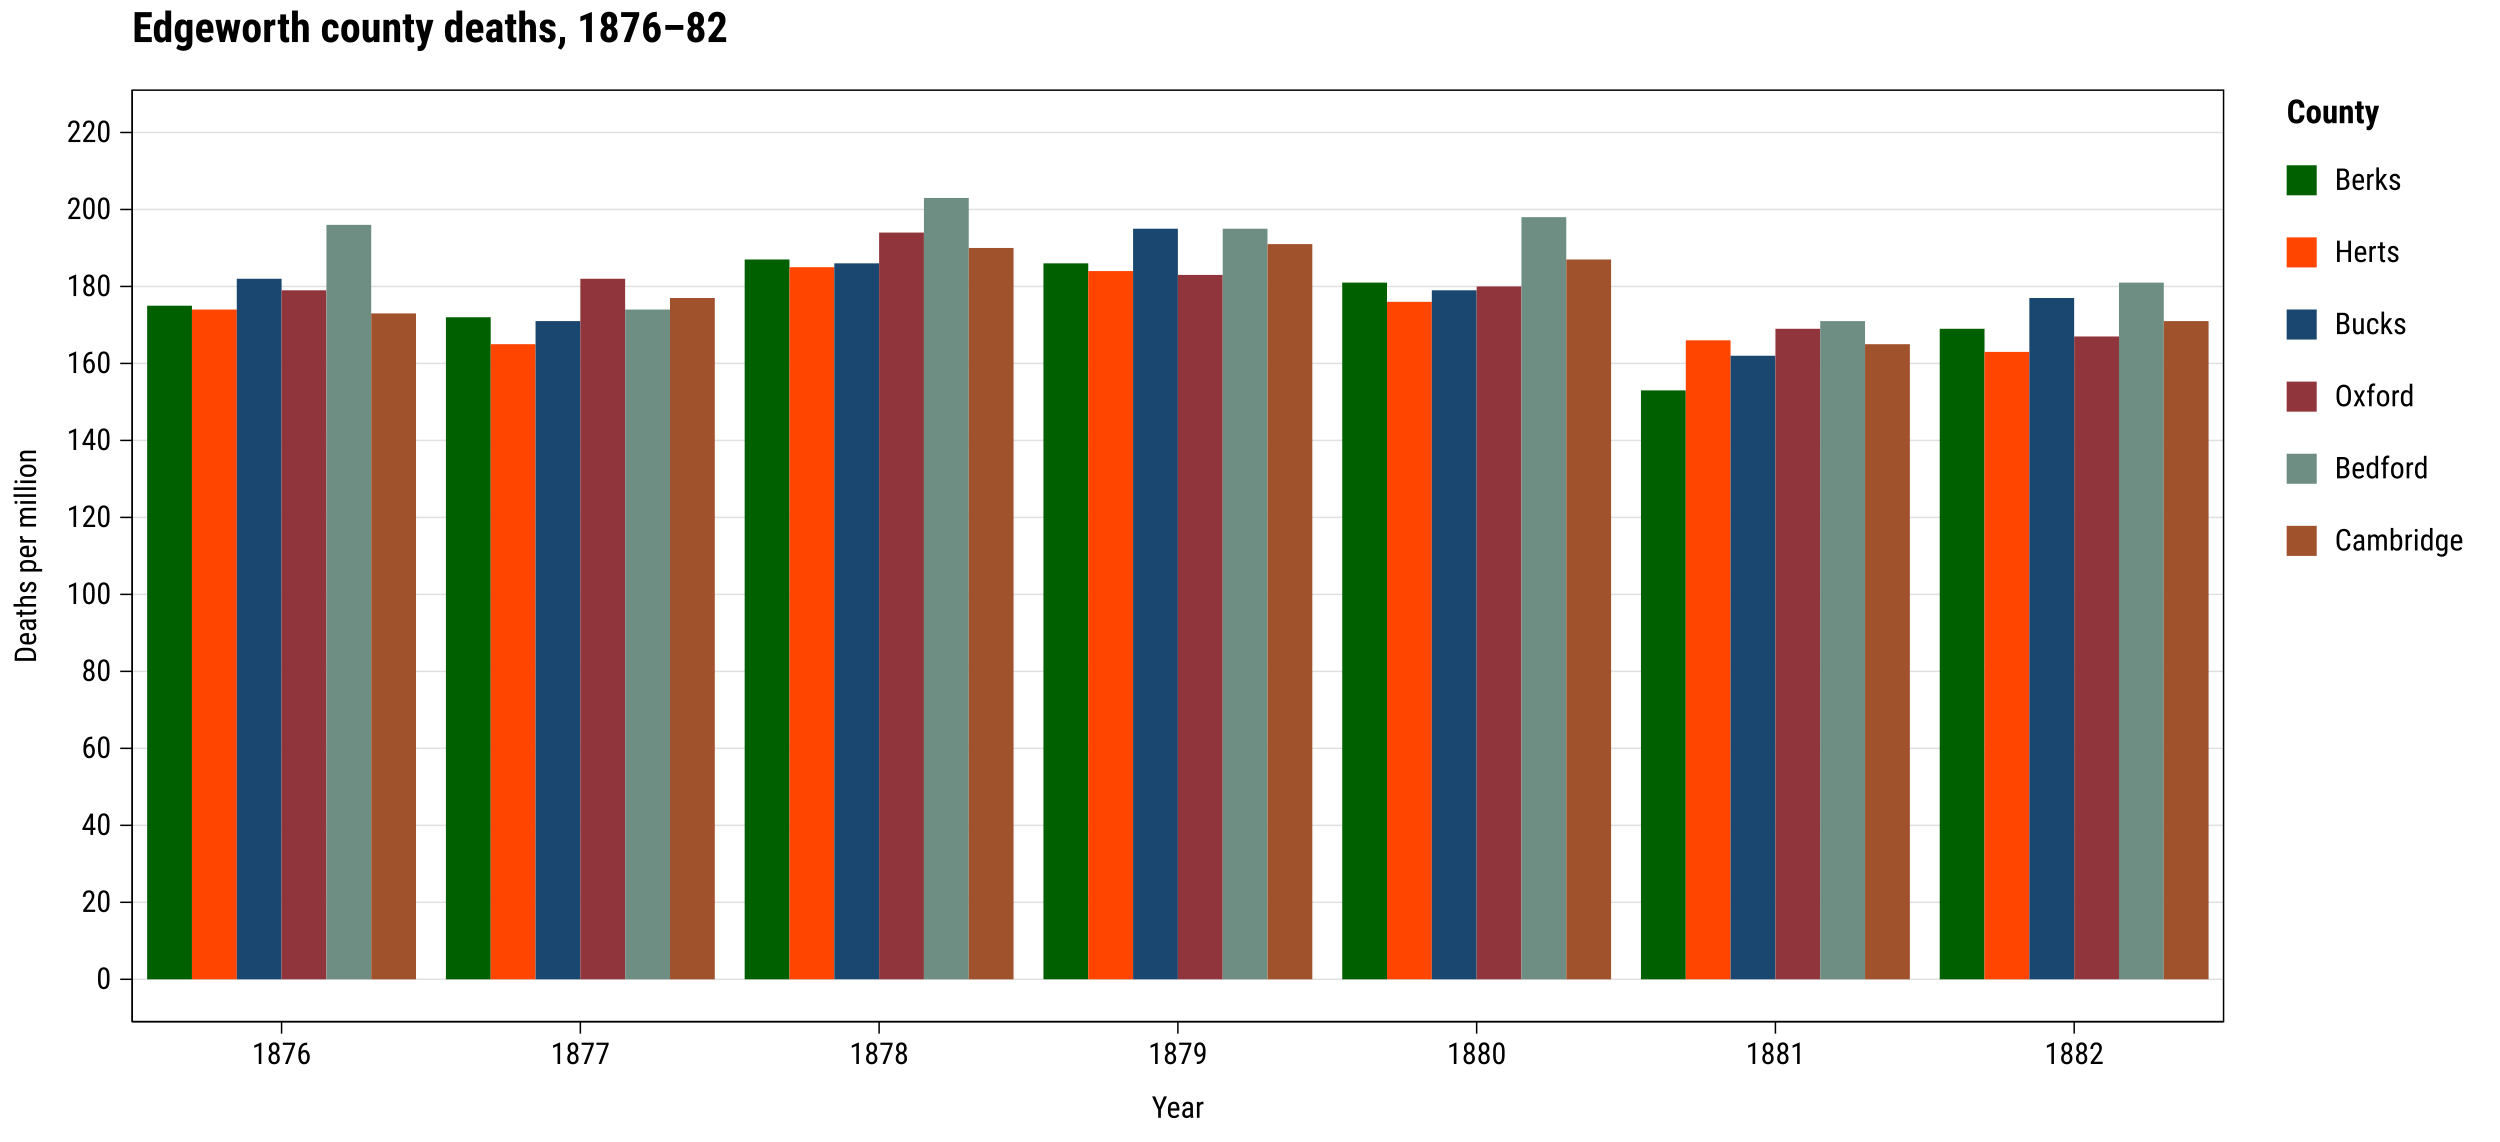
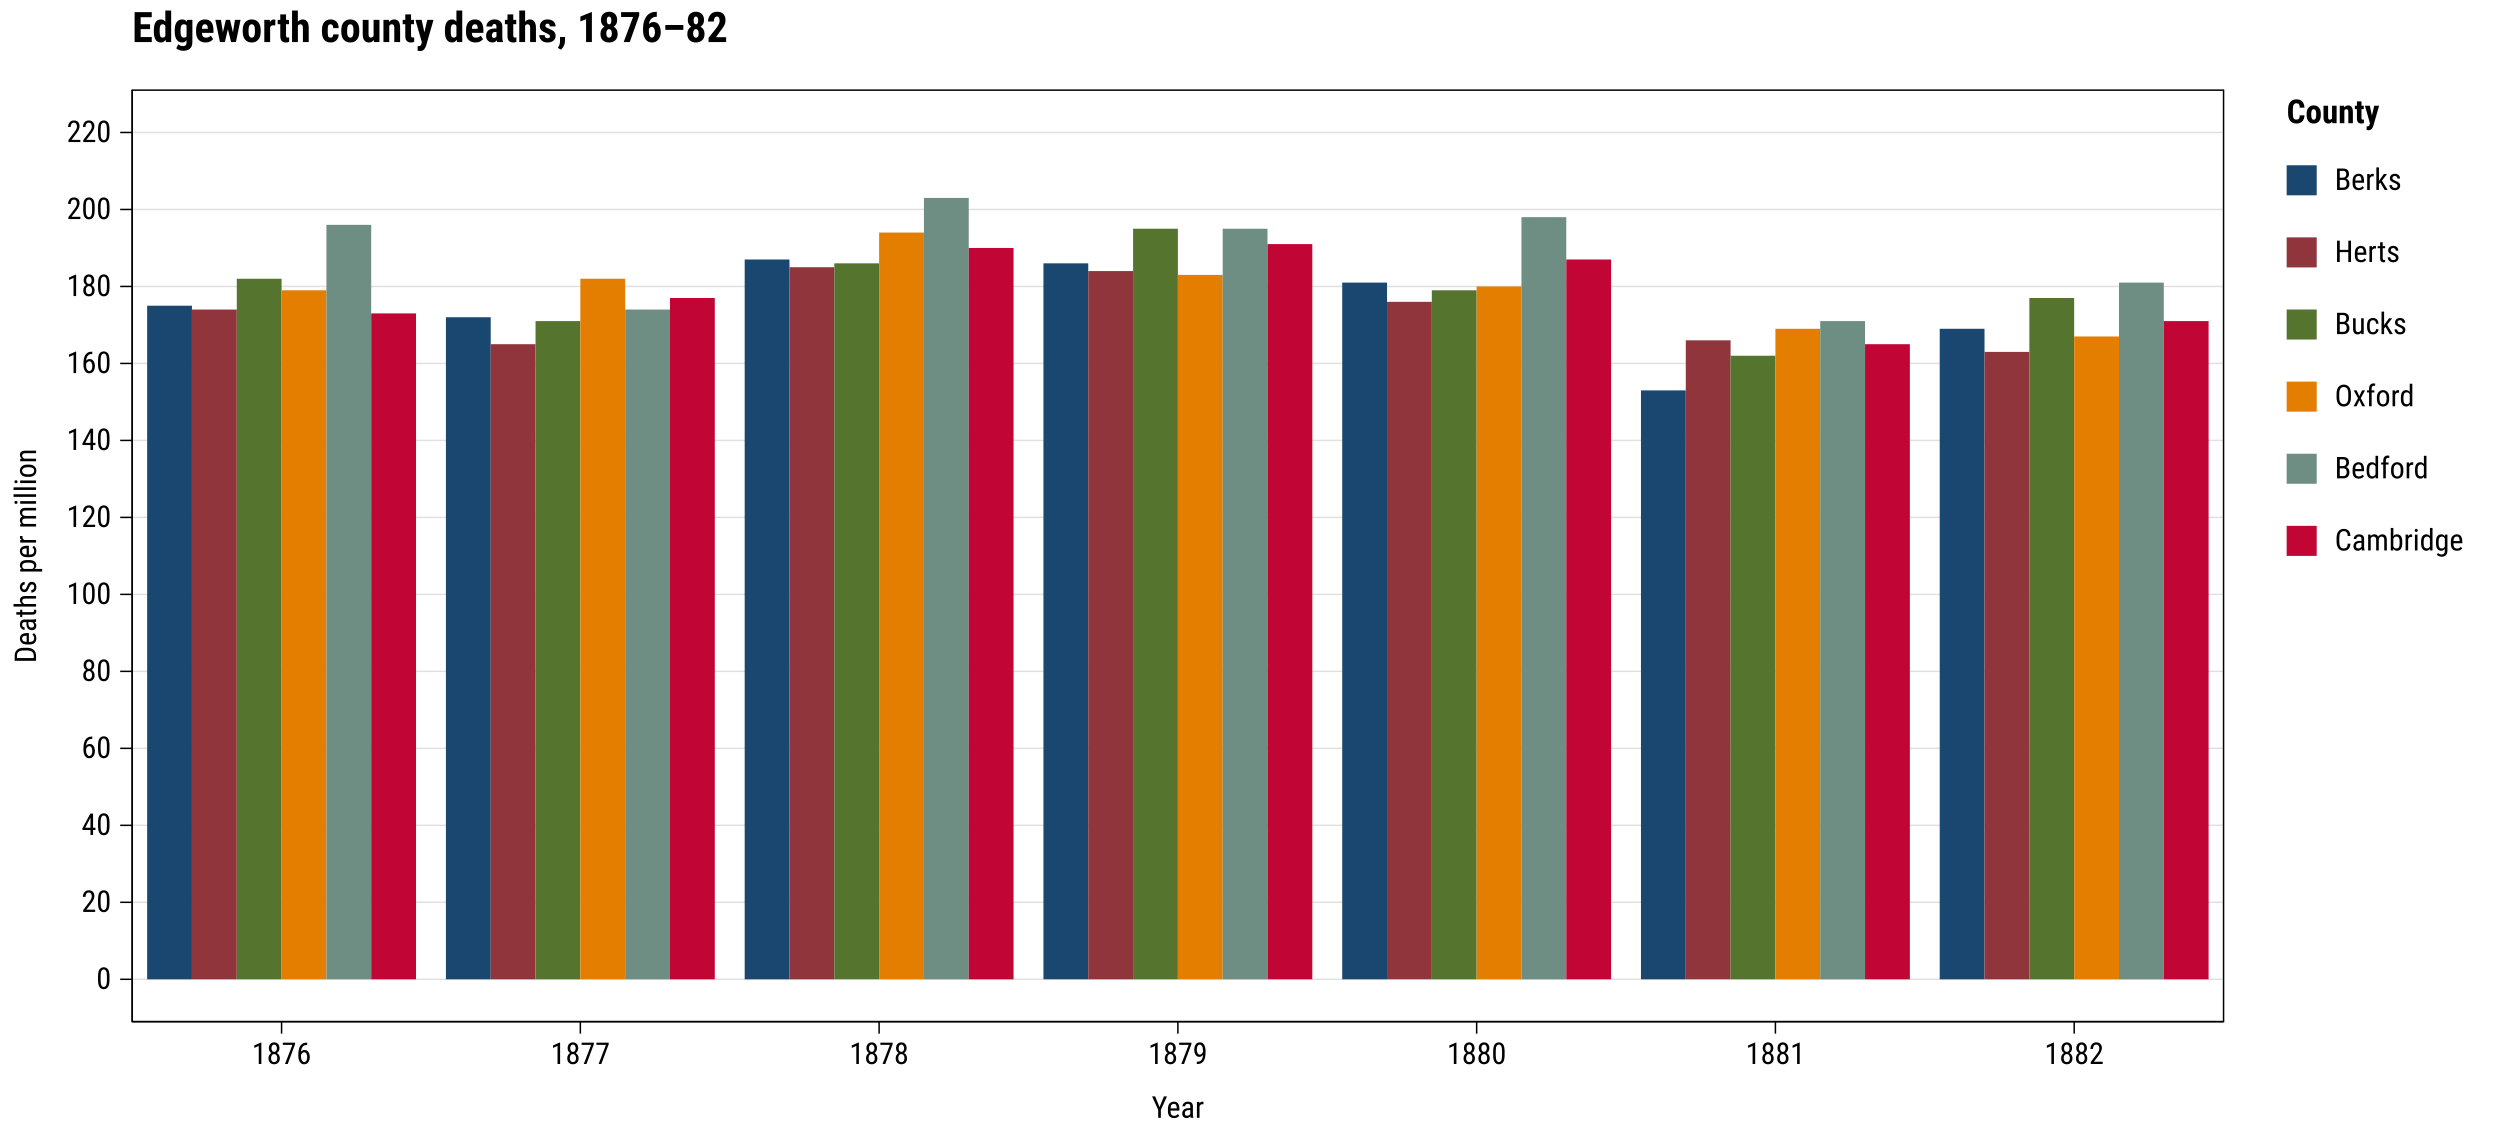
<svg xmlns="http://www.w3.org/2000/svg" width="832" height="380" viewBox="0 0 832 380" role="img" aria-label="Edgeworth county deaths, 1876–82" class="gg-plot" font-family="&quot;Roboto Condensed&quot;, &quot;Arial Narrow&quot;, Arial, sans-serif" font-size="11" font-weight="400" text-rendering="optimizeLegibility" shape-rendering="geometricPrecision">
  <rect class="gg-paper" width="832" height="380" fill="var(--gg-paper, #ffffff)" />
  <text class="gg-title" x="44" y="14" font-size="14" font-weight="700" fill="var(--gg-ink, #000000)">Edgeworth county deaths, 1876–82</text>
  <defs>
-     <clipPath id="sstata_s1color_attendees-dodge_stata_s1color_832x380-gg-clip-0">
+     <clipPath id="sstata_s1color_attendees-dodge_stata_832x380-gg-clip-0">
      <rect width="696" height="310" />
    </clipPath>
  </defs>
  <g class="gg-panel" data-panel="0" transform="translate(44,30)">
    <rect class="gg-panel-background" width="696" height="310" fill="var(--gg-panel, #ffffff)" />
    <g class="gg-grid" stroke="var(--gg-grid, #e0e0e0)" stroke-width="0.5" vector-effect="non-scaling-stroke">
      <line x1="0" y1="295.91" x2="696" y2="295.91" />
      <line x1="0" y1="270.29" x2="696" y2="270.29" />
      <line x1="0" y1="244.67" x2="696" y2="244.67" />
      <line x1="0" y1="219.05" x2="696" y2="219.05" />
      <line x1="0" y1="193.43" x2="696" y2="193.43" />
      <line x1="0" y1="167.81" x2="696" y2="167.81" />
      <line x1="0" y1="142.19" x2="696" y2="142.19" />
      <line x1="0" y1="116.57" x2="696" y2="116.57" />
      <line x1="0" y1="90.95" x2="696" y2="90.95" />
      <line x1="0" y1="65.33" x2="696" y2="65.33" />
      <line x1="0" y1="39.71" x2="696" y2="39.71" />
      <line x1="0" y1="14.09" x2="696" y2="14.09" />
    </g>
-     <g class="gg-marks" clip-path="url(#sstata_s1color_attendees-dodge_stata_s1color_832x380-gg-clip-0)">
+     <g class="gg-marks" clip-path="url(#sstata_s1color_attendees-dodge_stata_832x380-gg-clip-0)">
      <g class="gg-batch gg-rects" data-layer="0">
-         <rect x="4.97" y="71.74" width="14.91" height="224.17" fill="#006000" />
-         <rect x="19.89" y="73.02" width="14.91" height="222.89" fill="#ff4500" />
-         <rect x="34.8" y="62.77" width="14.91" height="233.14" fill="#1a476f" />
-         <rect x="49.71" y="66.61" width="14.91" height="229.3" fill="#90353b" />
+         <rect x="4.97" y="71.74" width="14.91" height="224.17" fill="#1a476f" />
+         <rect x="19.89" y="73.02" width="14.91" height="222.89" fill="#90353b" />
+         <rect x="34.8" y="62.77" width="14.91" height="233.14" fill="#55752f" />
+         <rect x="49.71" y="66.61" width="14.91" height="229.3" fill="#e37e00" />
        <rect x="64.63" y="44.83" width="14.91" height="251.07" fill="#6e8e84" />
-         <rect x="79.54" y="74.3" width="14.91" height="221.61" fill="#a0522d" />
-         <rect x="104.4" y="75.58" width="14.91" height="220.33" fill="#006000" />
-         <rect x="119.31" y="84.55" width="14.91" height="211.36" fill="#ff4500" />
-         <rect x="134.23" y="76.86" width="14.91" height="219.05" fill="#1a476f" />
-         <rect x="149.14" y="62.77" width="14.91" height="233.14" fill="#90353b" />
+         <rect x="79.54" y="74.3" width="14.91" height="221.61" fill="#c10534" />
+         <rect x="104.4" y="75.58" width="14.91" height="220.33" fill="#1a476f" />
+         <rect x="119.31" y="84.55" width="14.91" height="211.36" fill="#90353b" />
+         <rect x="134.23" y="76.86" width="14.91" height="219.05" fill="#55752f" />
+         <rect x="149.14" y="62.77" width="14.91" height="233.14" fill="#e37e00" />
        <rect x="164.06" y="73.02" width="14.91" height="222.89" fill="#6e8e84" />
-         <rect x="178.97" y="69.17" width="14.91" height="226.74" fill="#a0522d" />
-         <rect x="203.83" y="56.36" width="14.91" height="239.55" fill="#006000" />
-         <rect x="218.74" y="58.93" width="14.91" height="236.98" fill="#ff4500" />
-         <rect x="233.66" y="57.64" width="14.91" height="238.26" fill="#1a476f" />
-         <rect x="248.57" y="47.4" width="14.91" height="248.51" fill="#90353b" />
+         <rect x="178.97" y="69.17" width="14.91" height="226.74" fill="#c10534" />
+         <rect x="203.83" y="56.36" width="14.91" height="239.55" fill="#1a476f" />
+         <rect x="218.74" y="58.93" width="14.91" height="236.98" fill="#90353b" />
+         <rect x="233.66" y="57.64" width="14.91" height="238.26" fill="#55752f" />
+         <rect x="248.57" y="47.4" width="14.91" height="248.51" fill="#e37e00" />
        <rect x="263.49" y="35.87" width="14.91" height="260.04" fill="#6e8e84" />
-         <rect x="278.4" y="52.52" width="14.91" height="243.39" fill="#a0522d" />
-         <rect x="303.26" y="57.64" width="14.91" height="238.26" fill="#006000" />
-         <rect x="318.17" y="60.21" width="14.91" height="235.7" fill="#ff4500" />
-         <rect x="333.09" y="46.12" width="14.91" height="249.79" fill="#1a476f" />
-         <rect x="348" y="61.49" width="14.91" height="234.42" fill="#90353b" />
+         <rect x="278.4" y="52.52" width="14.91" height="243.39" fill="#c10534" />
+         <rect x="303.26" y="57.64" width="14.91" height="238.26" fill="#1a476f" />
+         <rect x="318.17" y="60.21" width="14.91" height="235.7" fill="#90353b" />
+         <rect x="333.09" y="46.12" width="14.91" height="249.79" fill="#55752f" />
+         <rect x="348" y="61.49" width="14.91" height="234.42" fill="#e37e00" />
        <rect x="362.91" y="46.12" width="14.91" height="249.79" fill="#6e8e84" />
-         <rect x="377.83" y="51.24" width="14.91" height="244.67" fill="#a0522d" />
-         <rect x="402.69" y="64.05" width="14.91" height="231.86" fill="#006000" />
-         <rect x="417.6" y="70.45" width="14.91" height="225.45" fill="#ff4500" />
-         <rect x="432.51" y="66.61" width="14.91" height="229.3" fill="#1a476f" />
-         <rect x="447.43" y="65.33" width="14.91" height="230.58" fill="#90353b" />
+         <rect x="377.83" y="51.24" width="14.91" height="244.67" fill="#c10534" />
+         <rect x="402.69" y="64.05" width="14.91" height="231.86" fill="#1a476f" />
+         <rect x="417.6" y="70.45" width="14.91" height="225.45" fill="#90353b" />
+         <rect x="432.51" y="66.61" width="14.91" height="229.3" fill="#55752f" />
+         <rect x="447.43" y="65.33" width="14.91" height="230.58" fill="#e37e00" />
        <rect x="462.34" y="42.27" width="14.91" height="253.64" fill="#6e8e84" />
-         <rect x="477.26" y="56.36" width="14.91" height="239.55" fill="#a0522d" />
-         <rect x="502.11" y="99.92" width="14.91" height="195.99" fill="#006000" />
-         <rect x="517.03" y="83.26" width="14.91" height="212.64" fill="#ff4500" />
-         <rect x="531.94" y="88.39" width="14.91" height="207.52" fill="#1a476f" />
-         <rect x="546.86" y="79.42" width="14.91" height="216.49" fill="#90353b" />
+         <rect x="477.26" y="56.36" width="14.91" height="239.55" fill="#c10534" />
+         <rect x="502.11" y="99.92" width="14.91" height="195.99" fill="#1a476f" />
+         <rect x="517.03" y="83.26" width="14.91" height="212.64" fill="#90353b" />
+         <rect x="531.94" y="88.39" width="14.91" height="207.52" fill="#55752f" />
+         <rect x="546.86" y="79.42" width="14.91" height="216.49" fill="#e37e00" />
        <rect x="561.77" y="76.86" width="14.91" height="219.05" fill="#6e8e84" />
-         <rect x="576.69" y="84.55" width="14.91" height="211.36" fill="#a0522d" />
-         <rect x="601.54" y="79.42" width="14.91" height="216.49" fill="#006000" />
-         <rect x="616.46" y="87.11" width="14.91" height="208.8" fill="#ff4500" />
-         <rect x="631.37" y="69.17" width="14.91" height="226.74" fill="#1a476f" />
-         <rect x="646.29" y="81.98" width="14.91" height="213.93" fill="#90353b" />
+         <rect x="576.69" y="84.55" width="14.91" height="211.36" fill="#c10534" />
+         <rect x="601.54" y="79.42" width="14.91" height="216.49" fill="#1a476f" />
+         <rect x="616.46" y="87.11" width="14.91" height="208.8" fill="#90353b" />
+         <rect x="631.37" y="69.17" width="14.91" height="226.74" fill="#55752f" />
+         <rect x="646.29" y="81.98" width="14.91" height="213.93" fill="#e37e00" />
        <rect x="661.2" y="64.05" width="14.91" height="231.86" fill="#6e8e84" />
-         <rect x="676.11" y="76.86" width="14.91" height="219.05" fill="#a0522d" />
+         <rect x="676.11" y="76.86" width="14.91" height="219.05" fill="#c10534" />
      </g>
    </g>
    <rect class="gg-panel-border" width="696" height="310" fill="none" stroke="var(--gg-panelBorder, #000000)" stroke-width="0.5" vector-effect="non-scaling-stroke" />
  </g>
  <g class="gg-axis gg-axis-x" transform="translate(44,340)">
    <line class="gg-axis-line" x1="0" y1="0" x2="696" y2="0" stroke="var(--gg-axisLine, #000000)" stroke-width="0.5" vector-effect="non-scaling-stroke" />
    <g class="gg-tick" transform="translate(49.71,0)">
      <line y2="4" stroke="var(--gg-tickColor, #000000)" stroke-width="0.5" vector-effect="non-scaling-stroke" />
      <text y="7" dy="0.71em" text-anchor="middle" fill="var(--gg-axisText, #000000)" font-size="10" font-weight="400">1876</text>
    </g>
    <g class="gg-tick" transform="translate(149.14,0)">
      <line y2="4" stroke="var(--gg-tickColor, #000000)" stroke-width="0.5" vector-effect="non-scaling-stroke" />
      <text y="7" dy="0.71em" text-anchor="middle" fill="var(--gg-axisText, #000000)" font-size="10" font-weight="400">1877</text>
    </g>
    <g class="gg-tick" transform="translate(248.57,0)">
      <line y2="4" stroke="var(--gg-tickColor, #000000)" stroke-width="0.5" vector-effect="non-scaling-stroke" />
      <text y="7" dy="0.71em" text-anchor="middle" fill="var(--gg-axisText, #000000)" font-size="10" font-weight="400">1878</text>
    </g>
    <g class="gg-tick" transform="translate(348,0)">
      <line y2="4" stroke="var(--gg-tickColor, #000000)" stroke-width="0.5" vector-effect="non-scaling-stroke" />
      <text y="7" dy="0.71em" text-anchor="middle" fill="var(--gg-axisText, #000000)" font-size="10" font-weight="400">1879</text>
    </g>
    <g class="gg-tick" transform="translate(447.43,0)">
      <line y2="4" stroke="var(--gg-tickColor, #000000)" stroke-width="0.5" vector-effect="non-scaling-stroke" />
      <text y="7" dy="0.71em" text-anchor="middle" fill="var(--gg-axisText, #000000)" font-size="10" font-weight="400">1880</text>
    </g>
    <g class="gg-tick" transform="translate(546.86,0)">
      <line y2="4" stroke="var(--gg-tickColor, #000000)" stroke-width="0.5" vector-effect="non-scaling-stroke" />
      <text y="7" dy="0.71em" text-anchor="middle" fill="var(--gg-axisText, #000000)" font-size="10" font-weight="400">1881</text>
    </g>
    <g class="gg-tick" transform="translate(646.29,0)">
      <line y2="4" stroke="var(--gg-tickColor, #000000)" stroke-width="0.5" vector-effect="non-scaling-stroke" />
      <text y="7" dy="0.71em" text-anchor="middle" fill="var(--gg-axisText, #000000)" font-size="10" font-weight="400">1882</text>
    </g>
  </g>
  <g class="gg-axis gg-axis-y" transform="translate(44,30)">
    <line class="gg-axis-line" x1="0" y1="0" x2="0" y2="310" stroke="var(--gg-axisLine, #000000)" stroke-width="0.5" vector-effect="non-scaling-stroke" />
    <g class="gg-tick" transform="translate(0,295.91)">
      <line x2="-4" stroke="var(--gg-tickColor, #000000)" stroke-width="0.5" vector-effect="non-scaling-stroke" />
      <text x="-7" dy="0.32em" text-anchor="end" fill="var(--gg-axisText, #000000)" font-size="10" font-weight="400">0</text>
    </g>
    <g class="gg-tick" transform="translate(0,270.29)">
      <line x2="-4" stroke="var(--gg-tickColor, #000000)" stroke-width="0.5" vector-effect="non-scaling-stroke" />
      <text x="-7" dy="0.32em" text-anchor="end" fill="var(--gg-axisText, #000000)" font-size="10" font-weight="400">20</text>
    </g>
    <g class="gg-tick" transform="translate(0,244.67)">
      <line x2="-4" stroke="var(--gg-tickColor, #000000)" stroke-width="0.5" vector-effect="non-scaling-stroke" />
      <text x="-7" dy="0.32em" text-anchor="end" fill="var(--gg-axisText, #000000)" font-size="10" font-weight="400">40</text>
    </g>
    <g class="gg-tick" transform="translate(0,219.05)">
      <line x2="-4" stroke="var(--gg-tickColor, #000000)" stroke-width="0.5" vector-effect="non-scaling-stroke" />
      <text x="-7" dy="0.32em" text-anchor="end" fill="var(--gg-axisText, #000000)" font-size="10" font-weight="400">60</text>
    </g>
    <g class="gg-tick" transform="translate(0,193.43)">
      <line x2="-4" stroke="var(--gg-tickColor, #000000)" stroke-width="0.5" vector-effect="non-scaling-stroke" />
      <text x="-7" dy="0.32em" text-anchor="end" fill="var(--gg-axisText, #000000)" font-size="10" font-weight="400">80</text>
    </g>
    <g class="gg-tick" transform="translate(0,167.81)">
      <line x2="-4" stroke="var(--gg-tickColor, #000000)" stroke-width="0.5" vector-effect="non-scaling-stroke" />
      <text x="-7" dy="0.32em" text-anchor="end" fill="var(--gg-axisText, #000000)" font-size="10" font-weight="400">100</text>
    </g>
    <g class="gg-tick" transform="translate(0,142.19)">
      <line x2="-4" stroke="var(--gg-tickColor, #000000)" stroke-width="0.5" vector-effect="non-scaling-stroke" />
      <text x="-7" dy="0.32em" text-anchor="end" fill="var(--gg-axisText, #000000)" font-size="10" font-weight="400">120</text>
    </g>
    <g class="gg-tick" transform="translate(0,116.57)">
      <line x2="-4" stroke="var(--gg-tickColor, #000000)" stroke-width="0.5" vector-effect="non-scaling-stroke" />
      <text x="-7" dy="0.32em" text-anchor="end" fill="var(--gg-axisText, #000000)" font-size="10" font-weight="400">140</text>
    </g>
    <g class="gg-tick" transform="translate(0,90.95)">
      <line x2="-4" stroke="var(--gg-tickColor, #000000)" stroke-width="0.5" vector-effect="non-scaling-stroke" />
      <text x="-7" dy="0.32em" text-anchor="end" fill="var(--gg-axisText, #000000)" font-size="10" font-weight="400">160</text>
    </g>
    <g class="gg-tick" transform="translate(0,65.33)">
      <line x2="-4" stroke="var(--gg-tickColor, #000000)" stroke-width="0.5" vector-effect="non-scaling-stroke" />
      <text x="-7" dy="0.32em" text-anchor="end" fill="var(--gg-axisText, #000000)" font-size="10" font-weight="400">180</text>
    </g>
    <g class="gg-tick" transform="translate(0,39.71)">
      <line x2="-4" stroke="var(--gg-tickColor, #000000)" stroke-width="0.5" vector-effect="non-scaling-stroke" />
      <text x="-7" dy="0.32em" text-anchor="end" fill="var(--gg-axisText, #000000)" font-size="10" font-weight="400">200</text>
    </g>
    <g class="gg-tick" transform="translate(0,14.09)">
      <line x2="-4" stroke="var(--gg-tickColor, #000000)" stroke-width="0.5" vector-effect="non-scaling-stroke" />
      <text x="-7" dy="0.32em" text-anchor="end" fill="var(--gg-axisText, #000000)" font-size="10" font-weight="400">220</text>
    </g>
  </g>
  <text class="gg-axis-title" x="392" y="372" text-anchor="middle" fill="var(--gg-ink, #000000)" font-size="10" font-weight="400">Year</text>
  <text class="gg-axis-title" transform="translate(12,185) rotate(-90)" text-anchor="middle" fill="var(--gg-ink, #000000)" font-size="10" font-weight="400">Deaths per million</text>
  <g class="gg-legend gg-legend-fill gg-legend-right gg-legend-vertical" transform="translate(757,30)">
    <text class="gg-legend-title" x="4" y="11" font-size="11" font-weight="bold" fill="var(--gg-ink, #000000)">County</text>
-     <rect class="gg-legend-swatch" x="4" y="25" width="10" height="10" fill="#006000" />
+     <rect class="gg-legend-swatch" x="4" y="25" width="10" height="10" fill="#1a476f" />
    <text class="gg-legend-label" x="20" y="30" dy="0.32em" font-size="10" fill="var(--gg-ink, #000000)">Berks</text>
-     <rect class="gg-legend-swatch" x="4" y="49" width="10" height="10" fill="#ff4500" />
+     <rect class="gg-legend-swatch" x="4" y="49" width="10" height="10" fill="#90353b" />
    <text class="gg-legend-label" x="20" y="54" dy="0.32em" font-size="10" fill="var(--gg-ink, #000000)">Herts</text>
-     <rect class="gg-legend-swatch" x="4" y="73" width="10" height="10" fill="#1a476f" />
+     <rect class="gg-legend-swatch" x="4" y="73" width="10" height="10" fill="#55752f" />
    <text class="gg-legend-label" x="20" y="78" dy="0.32em" font-size="10" fill="var(--gg-ink, #000000)">Bucks</text>
-     <rect class="gg-legend-swatch" x="4" y="97" width="10" height="10" fill="#90353b" />
+     <rect class="gg-legend-swatch" x="4" y="97" width="10" height="10" fill="#e37e00" />
    <text class="gg-legend-label" x="20" y="102" dy="0.32em" font-size="10" fill="var(--gg-ink, #000000)">Oxford</text>
    <rect class="gg-legend-swatch" x="4" y="121" width="10" height="10" fill="#6e8e84" />
    <text class="gg-legend-label" x="20" y="126" dy="0.32em" font-size="10" fill="var(--gg-ink, #000000)">Bedford</text>
-     <rect class="gg-legend-swatch" x="4" y="145" width="10" height="10" fill="#a0522d" />
+     <rect class="gg-legend-swatch" x="4" y="145" width="10" height="10" fill="#c10534" />
    <text class="gg-legend-label" x="20" y="150" dy="0.32em" font-size="10" fill="var(--gg-ink, #000000)">Cambridge</text>
  </g>
</svg>
